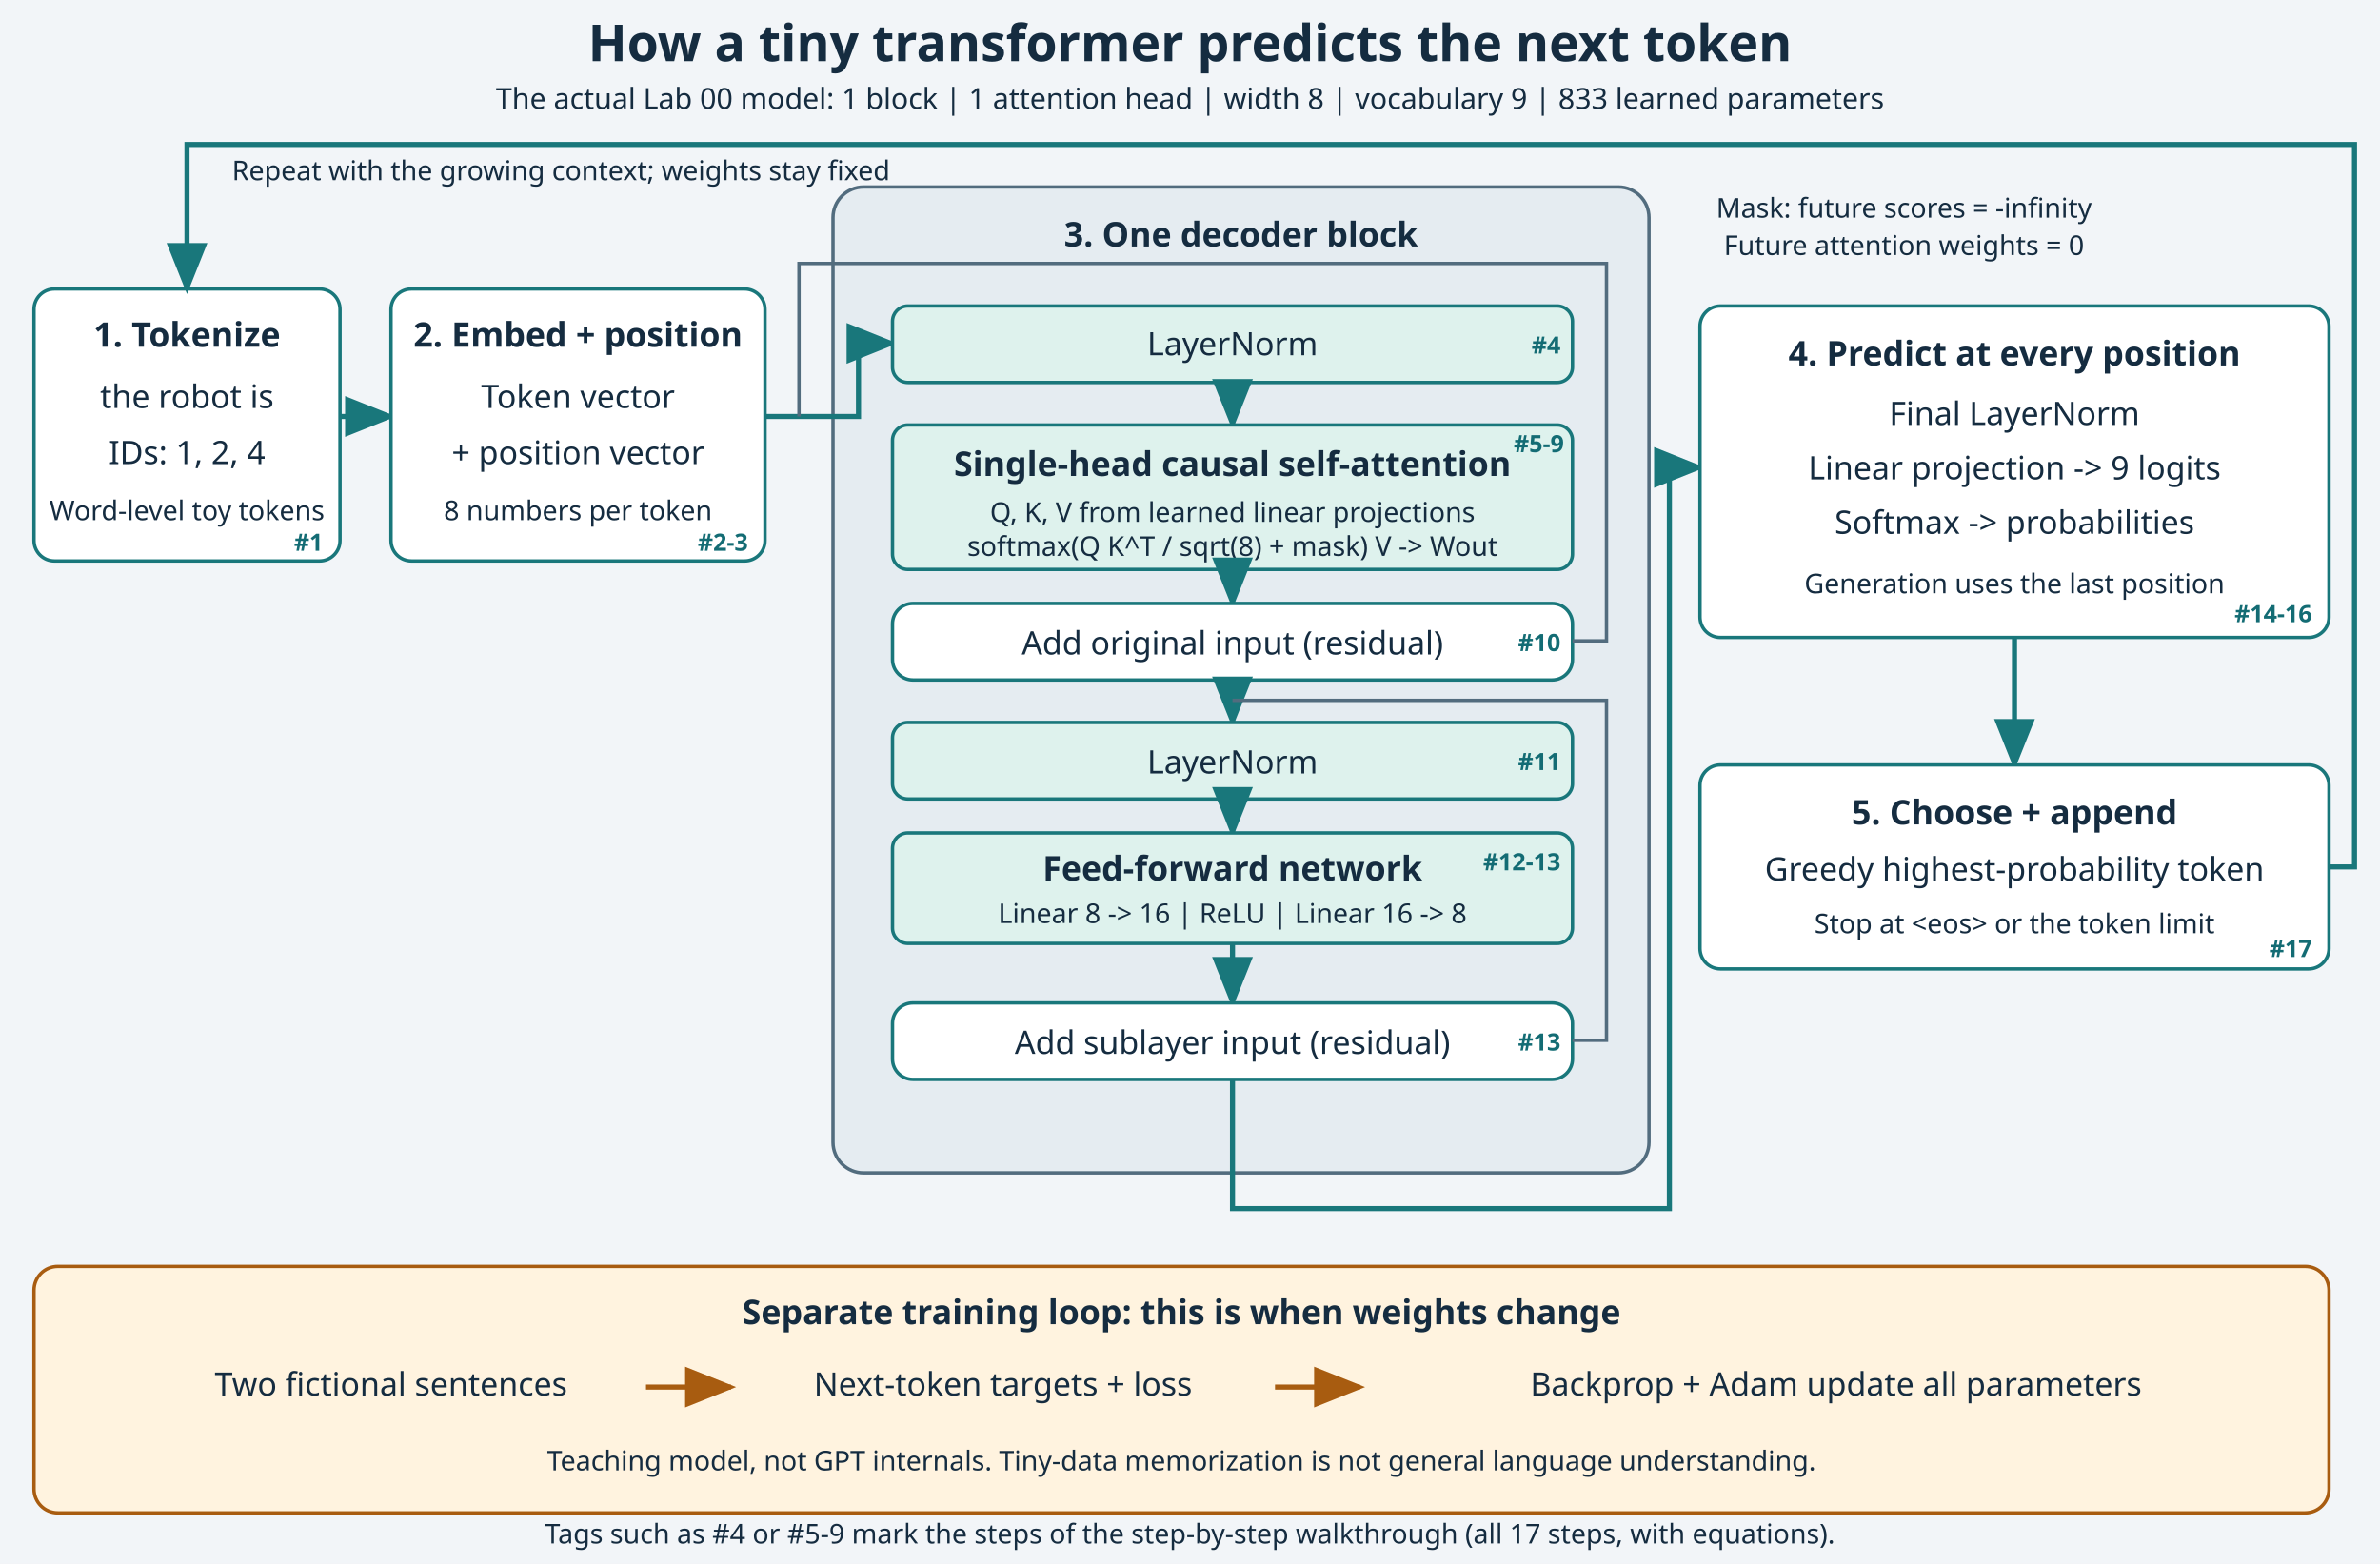
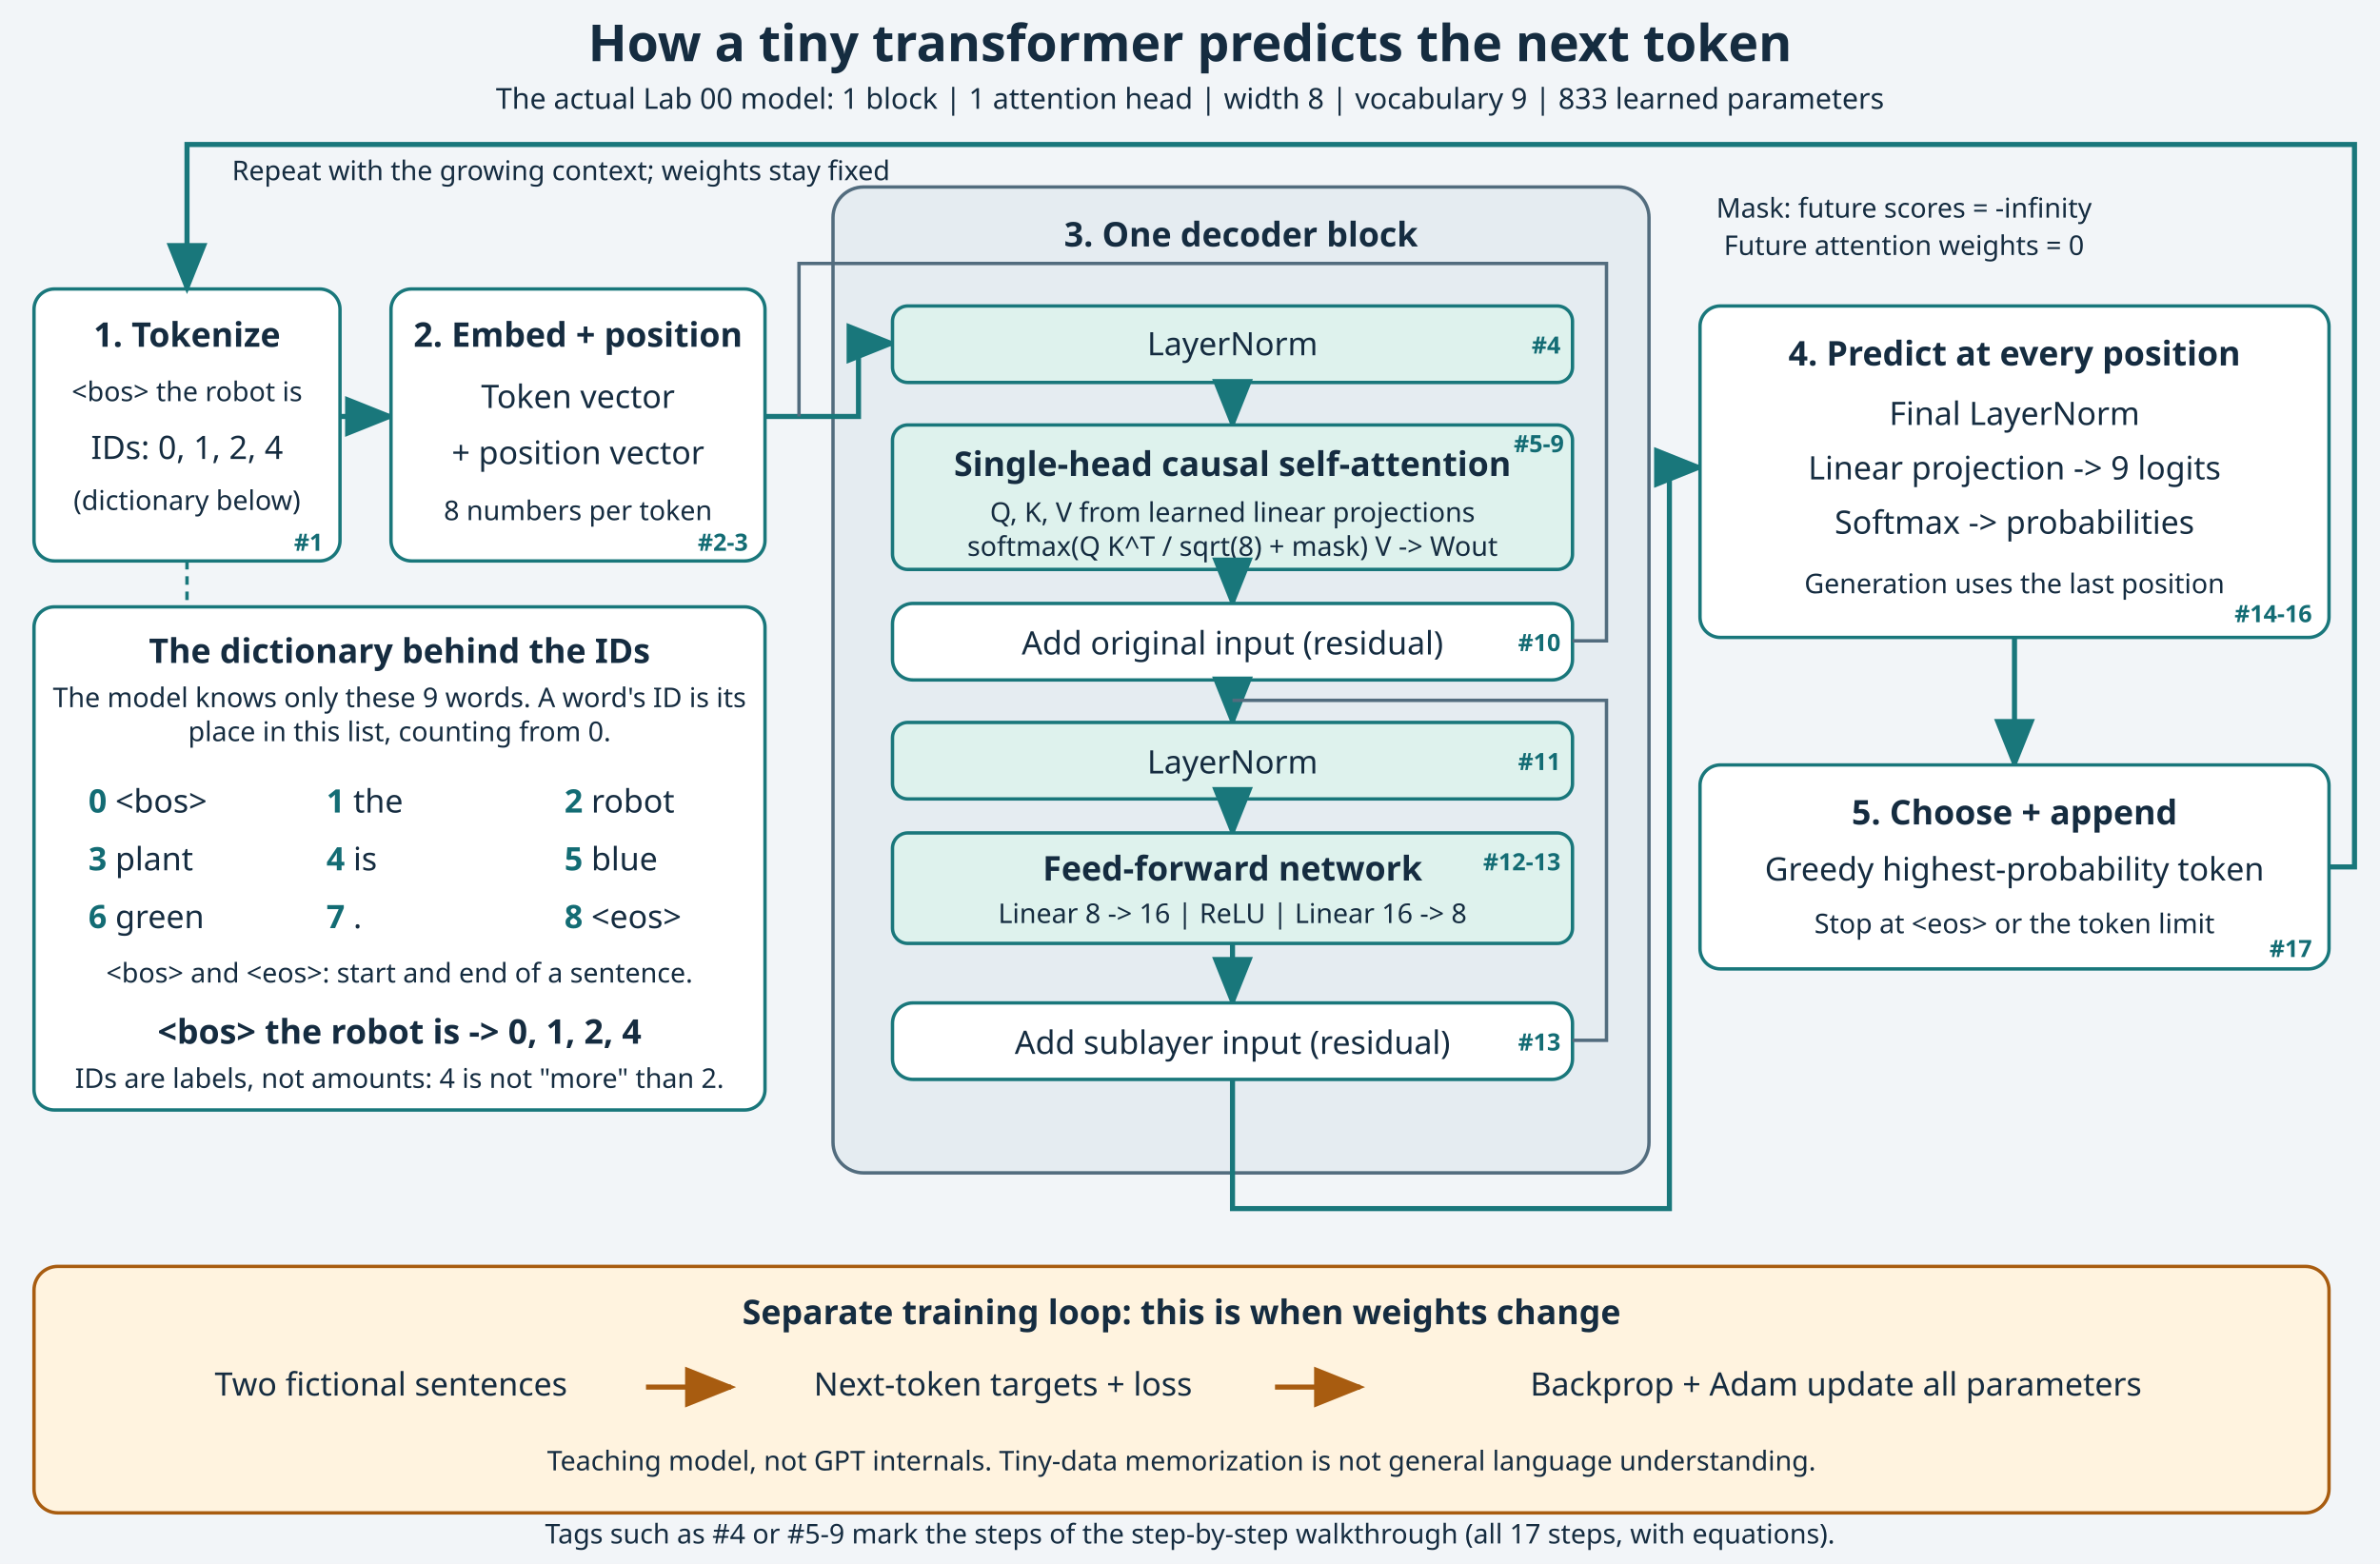
<svg xmlns="http://www.w3.org/2000/svg" width="1400" height="920" viewBox="0 0 1400 920" role="img" aria-labelledby="title description">
  <defs>
    <marker id="arrow" markerWidth="10" markerHeight="8" refX="9" refY="4" orient="auto">
      <path d="M0 0L10 4L0 8Z" fill="#19777b" />
    </marker>
    <marker id="trainArrow" markerWidth="10" markerHeight="8" refX="9" refY="4" orient="auto">
      <path d="M0 0L10 4L0 8Z" fill="#a85c10" />
    </marker>
    <style>
      text { font-family: system-ui, sans-serif; fill: #152c40; text-anchor: middle; font-size: 19px; }
      .title { font-size: 30px; font-weight: 700; }
      .subtitle { font-size: 17px; }
      .heading { font-size: 20px; font-weight: 700; }
      .small { font-size: 16px; }
      .box { fill: #fff; stroke: #19777b; stroke-width: 2; rx: 12; }
      .layer { fill: #def2ed; stroke: #19777b; stroke-width: 2; rx: 9; }
      .flow { fill: none; stroke: #19777b; stroke-width: 3; marker-end: url(#arrow); }
      .skip { fill: none; stroke: #526c7e; stroke-width: 2; }
      .tag { fill: #136c74; font-size: 14px; font-weight: 700; text-anchor: end; }
+       .entry { font-size: 19px; text-anchor: start; }
+       .idnum { fill: #136c74; font-weight: 700; }
    </style>
  </defs>
  <rect width="1400" height="920" fill="#f2f5f8" />
  <text class="title" x="700" y="36">How a tiny transformer predicts the next token</text>
  <text class="subtitle" x="700" y="64">The actual Lab 00 model: 1 block | 1 attention head | width 8 | vocabulary 9 | 833 learned parameters</text>
  <rect class="box" x="20" y="170" width="180" height="160" />
  <text class="heading" x="110" y="204">1. Tokenize</text>
-   <text x="110" y="240">the robot is</text>
-   <text x="110" y="273">IDs: 1, 2, 4</text>
-   <text class="small" x="110" y="306">Word-level toy tokens</text>
+   <text class="small" x="110" y="236">&lt;bos&gt; the robot is</text>
+   <text x="110" y="270">IDs: 0, 1, 2, 4</text>
+   <text class="small" x="110" y="300">(dictionary below)</text>
  <path class="flow" d="M200 245H230" />
+   <path d="M110 330V357" fill="none" stroke="#19777b" stroke-width="2" stroke-dasharray="5 4" />
+   <rect class="box" x="20" y="357" width="430" height="296" />
+   <text class="heading" x="235" y="390">The dictionary behind the IDs</text>
+   <text class="small" x="235" y="416">The model knows only these 9 words. A word's ID is its</text>
+   <text class="small" x="235" y="436">place in this list, counting from 0.</text>
+   <text class="entry" x="52" y="478">
+     <tspan class="idnum">0</tspan> &lt;bos&gt;</text>
+   <text class="entry" x="192" y="478">
+     <tspan class="idnum">1</tspan> the</text>
+   <text class="entry" x="332" y="478">
+     <tspan class="idnum">2</tspan> robot</text>
+   <text class="entry" x="52" y="512">
+     <tspan class="idnum">3</tspan> plant</text>
+   <text class="entry" x="192" y="512">
+     <tspan class="idnum">4</tspan> is</text>
+   <text class="entry" x="332" y="512">
+     <tspan class="idnum">5</tspan> blue</text>
+   <text class="entry" x="52" y="546">
+     <tspan class="idnum">6</tspan> green</text>
+   <text class="entry" x="192" y="546">
+     <tspan class="idnum">7</tspan> .</text>
+   <text class="entry" x="332" y="546">
+     <tspan class="idnum">8</tspan> &lt;eos&gt;</text>
+   <text class="small" x="235" y="578">&lt;bos&gt; and &lt;eos&gt;: start and end of a sentence.</text>
+   <text class="heading" x="235" y="614">&lt;bos&gt; the robot is  -&gt;  0, 1, 2, 4</text>
+   <text class="small" x="235" y="640">IDs are labels, not amounts: 4 is not "more" than 2.</text>
  <rect class="box" x="230" y="170" width="220" height="160" />
  <text class="heading" x="340" y="204">2. Embed + position</text>
  <text x="340" y="240">Token vector</text>
  <text x="340" y="273">+ position vector</text>
  <text class="small" x="340" y="306">8 numbers per token</text>
  <rect x="490" y="110" width="480" height="580" rx="18" fill="#e5ecf1" stroke="#526c7e" stroke-width="2" />
  <text class="heading" x="730" y="145">3. One decoder block</text>
  <path class="flow" d="M450 245H505V202H525" />
  <rect class="layer" x="525" y="180" width="400" height="45" />
  <text x="725" y="209">LayerNorm</text>
  <path class="flow" d="M725 225V250" />
  <rect class="layer" x="525" y="250" width="400" height="85" />
  <text class="heading" x="725" y="280">Single-head causal self-attention</text>
  <text class="small" x="725" y="307">Q, K, V from learned linear projections</text>
  <text class="small" x="725" y="327">softmax(Q K^T / sqrt(8) + mask) V -&gt; Wout</text>
  <path class="flow" d="M725 335V355" />
  <rect class="box" x="525" y="355" width="400" height="45" />
  <text x="725" y="385">Add original input (residual)</text>
  <path class="skip" d="M470 245V155H945V377H925" />
  <text class="small" x="1120" y="128">Mask: future scores = -infinity</text>
  <text class="small" x="1120" y="150">Future attention weights = 0</text>
  <path class="flow" d="M725 400V425" />
  <rect class="layer" x="525" y="425" width="400" height="45" />
  <text x="725" y="455">LayerNorm</text>
  <path class="flow" d="M725 470V490" />
  <rect class="layer" x="525" y="490" width="400" height="65" />
  <text class="heading" x="725" y="518">Feed-forward network</text>
  <text class="small" x="725" y="543">Linear 8 -&gt; 16 | ReLU | Linear 16 -&gt; 8</text>
  <path class="flow" d="M725 555V590" />
  <rect class="box" x="525" y="590" width="400" height="45" />
  <text x="725" y="620">Add sublayer input (residual)</text>
  <path class="skip" d="M725 412H945V612H925" />
  <path class="flow" d="M725 635V711H982V275H1000" />
  <rect class="box" x="1000" y="180" width="370" height="195" />
  <text class="heading" x="1185" y="215">4. Predict at every position</text>
  <text x="1185" y="250">Final LayerNorm</text>
  <text x="1185" y="282">Linear projection -&gt; 9 logits</text>
  <text x="1185" y="314">Softmax -&gt; probabilities</text>
  <text class="small" x="1185" y="349">Generation uses the last position</text>
  <path class="flow" d="M1185 375V450" />
  <rect class="box" x="1000" y="450" width="370" height="120" />
  <text class="heading" x="1185" y="485">5. Choose + append</text>
  <text x="1185" y="518">Greedy highest-probability token</text>
  <text class="small" x="1185" y="549">Stop at &lt;eos&gt; or the token limit</text>
  <path class="flow" d="M1370 510H1385V85H110V170" />
  <text class="small" x="330" y="106">Repeat with the growing context; weights stay fixed</text>
  <rect x="20" y="745" width="1350" height="145" rx="14" fill="#fff3df" stroke="#a85c10" stroke-width="2" />
  <text class="heading" x="695" y="779">Separate training loop: this is when weights change</text>
  <text x="230" y="821">Two fictional sentences</text>
  <path d="M380 816H430" fill="none" stroke="#a85c10" stroke-width="3" marker-end="url(#trainArrow)" />
  <text x="590" y="821">Next-token targets + loss</text>
  <path d="M750 816H800" fill="none" stroke="#a85c10" stroke-width="3" marker-end="url(#trainArrow)" />
  <text x="1080" y="821">Backprop + Adam update all parameters</text>
  <text class="small" x="695" y="865">Teaching model, not GPT internals. Tiny-data memorization is not general language understanding.</text>
  <text class="tag" x="190" y="324">#1</text>
  <text class="tag" x="440" y="324">#2-3</text>
  <text class="tag" x="918" y="208">#4</text>
  <text class="tag" x="920" y="266">#5-9</text>
  <text class="tag" x="918" y="383">#10</text>
  <text class="tag" x="918" y="453">#11</text>
  <text class="tag" x="918" y="512">#12-13</text>
  <text class="tag" x="918" y="618">#13</text>
  <text class="tag" x="1360" y="366">#14-16</text>
  <text class="tag" x="1360" y="563">#17</text>
  <text class="small" x="700" y="908">Tags such as #4 or #5-9 mark the steps of the step-by-step walkthrough (all 17 steps, with equations).</text>
</svg>
